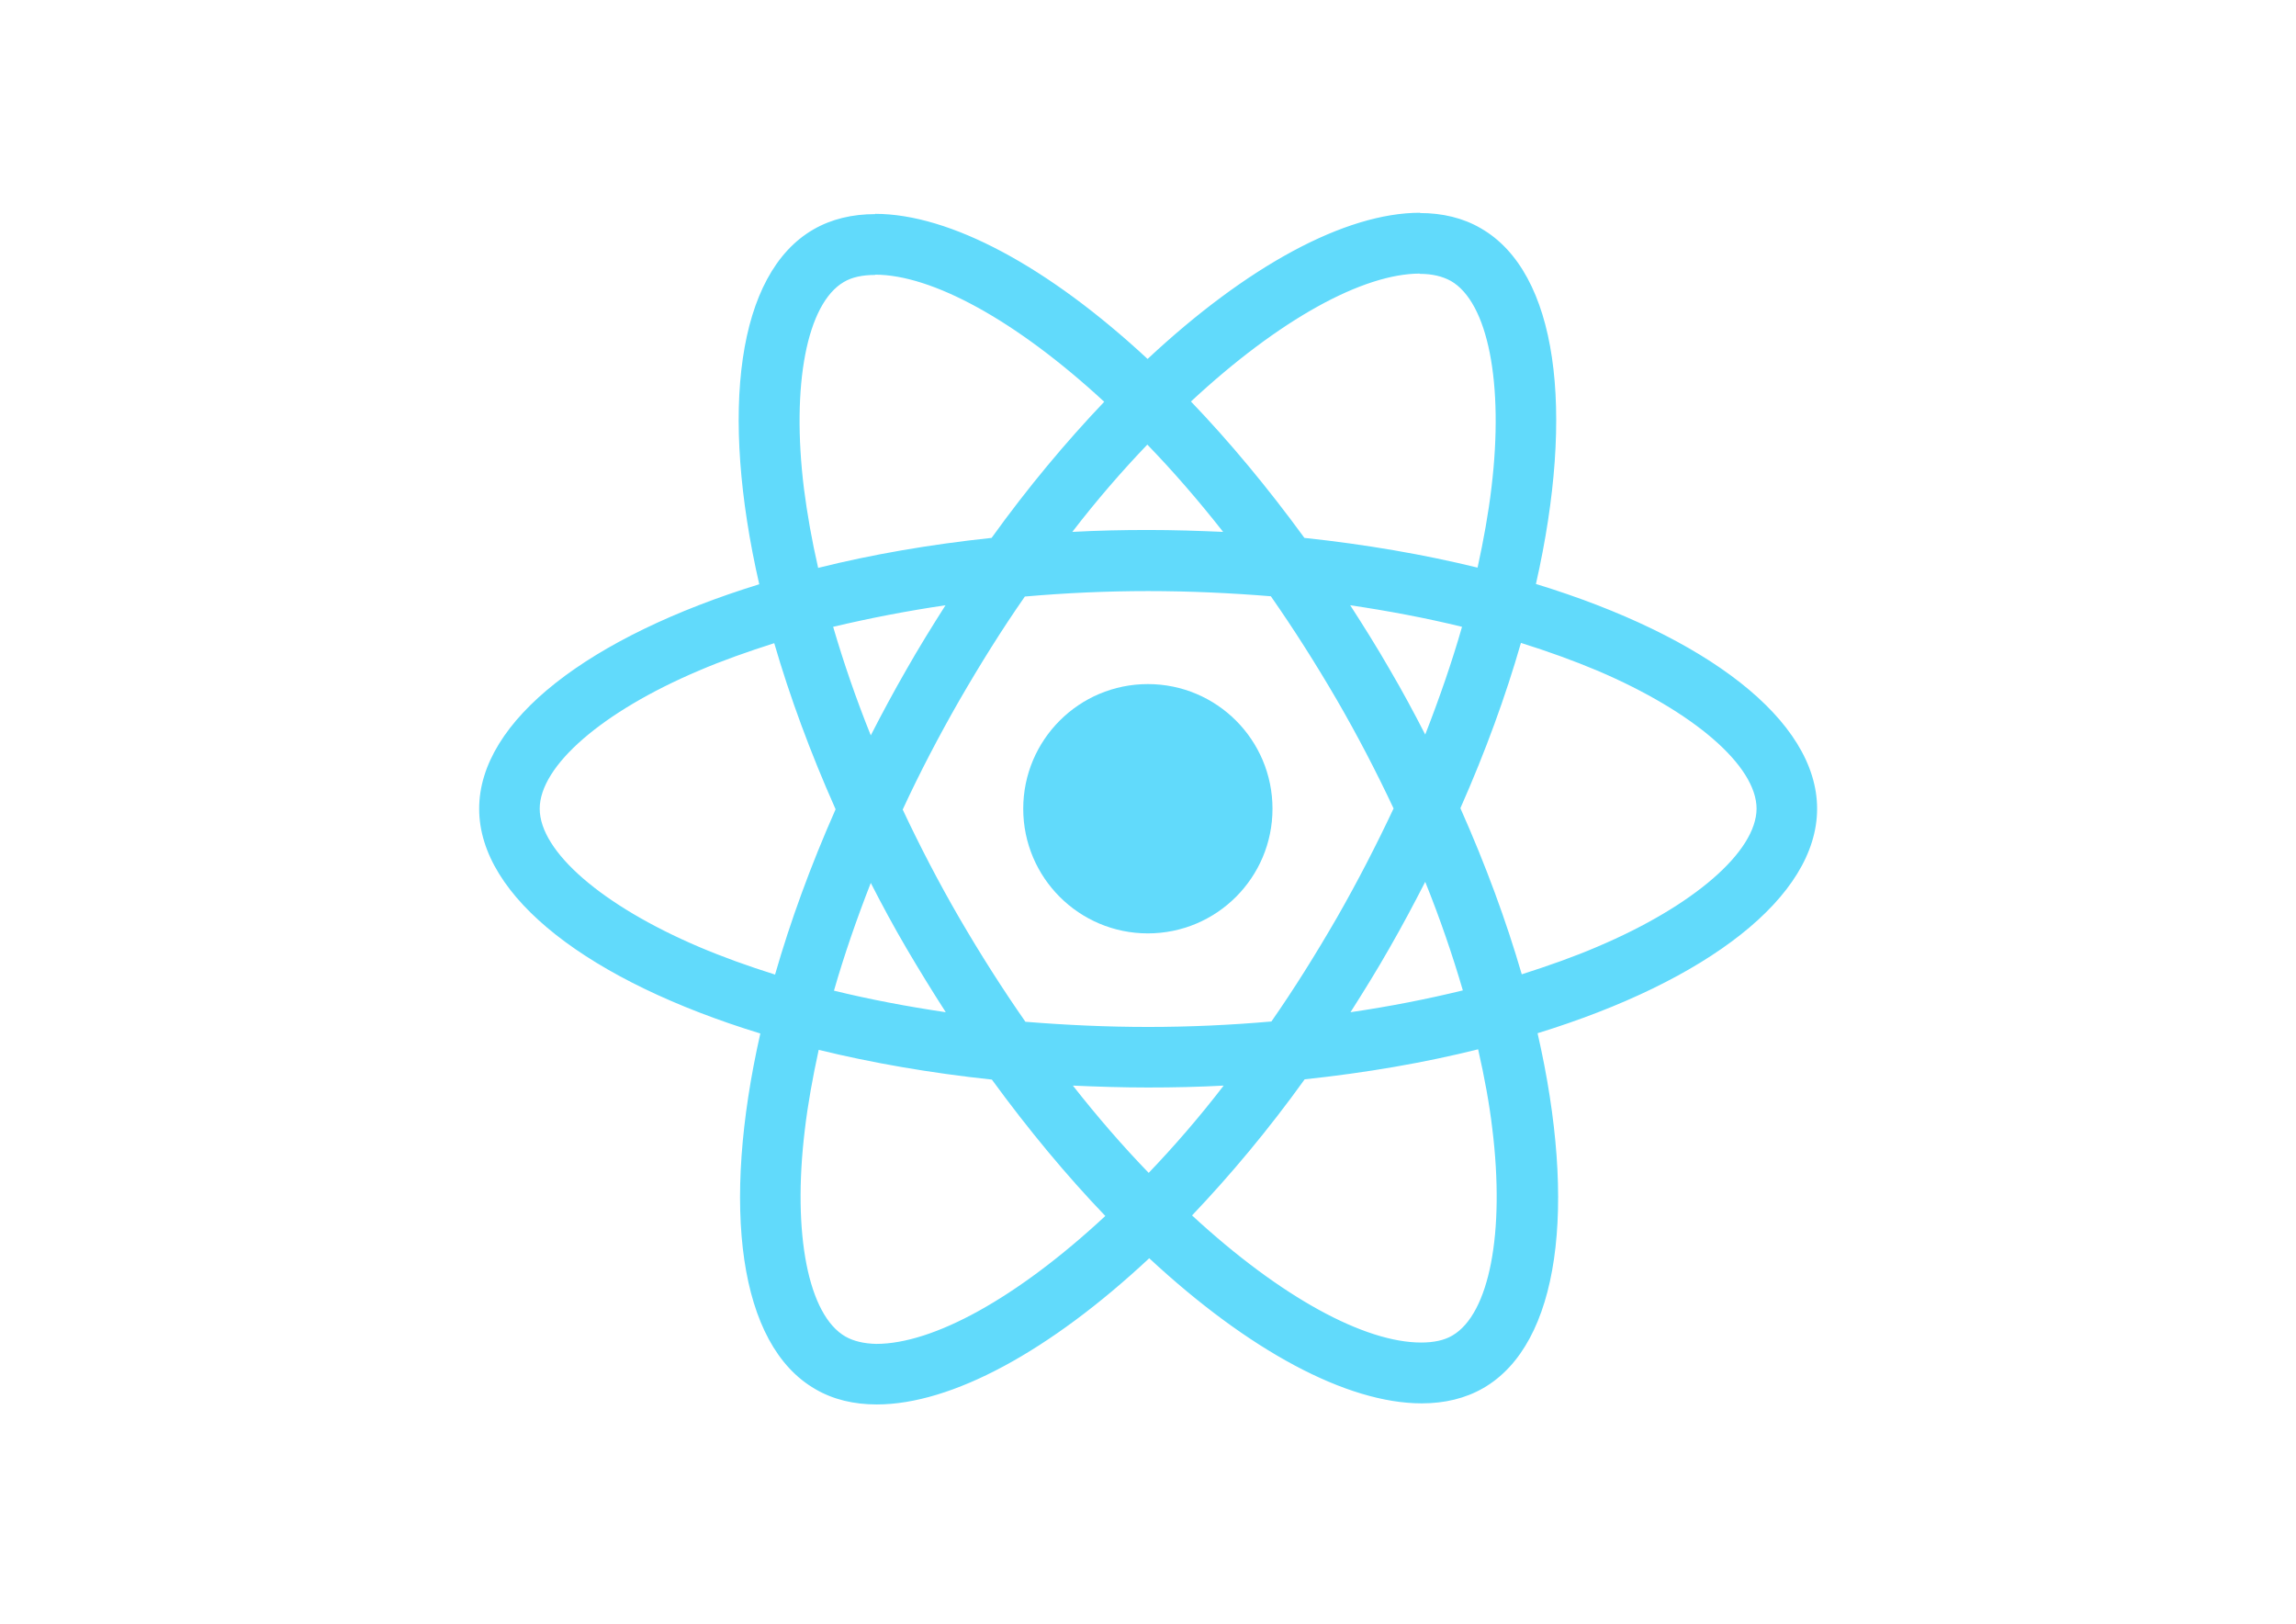
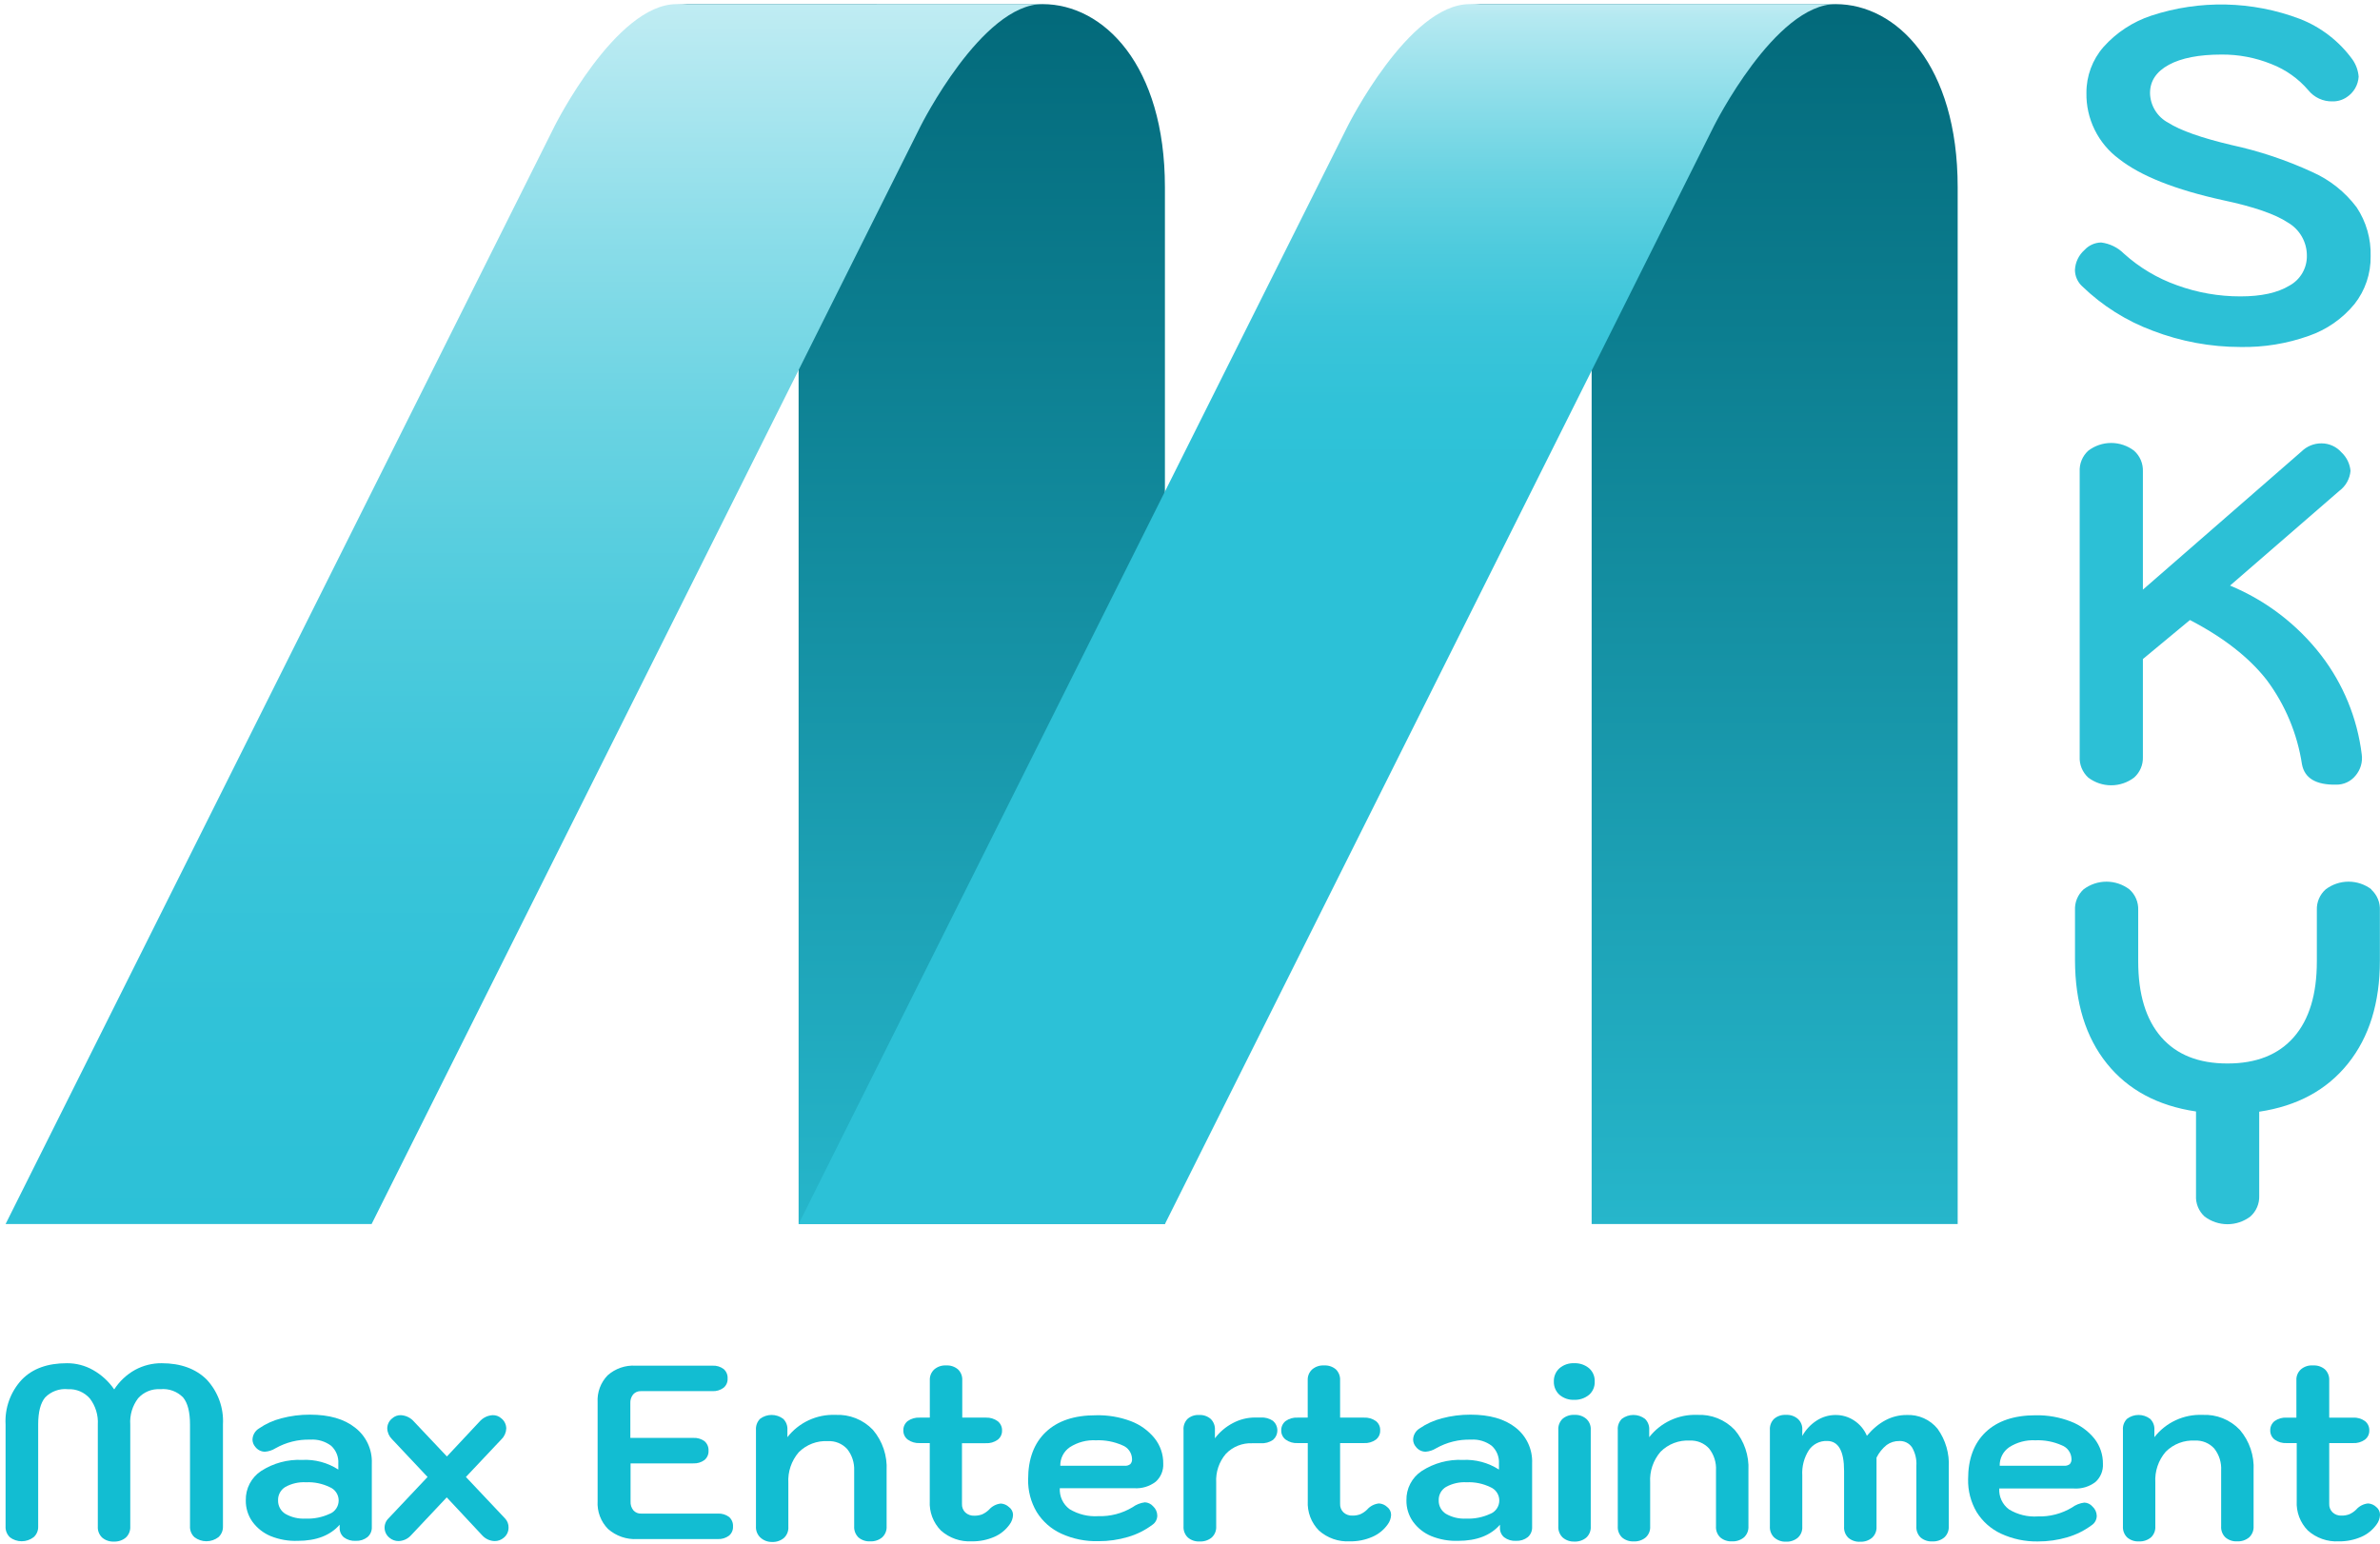
- <svg xmlns="http://www.w3.org/2000/svg" viewBox="0 0 841.9 595.3">
-   <g fill="#61DAFB">
-     <path d="M666.3 296.5c0-32.5-40.7-63.3-103.1-82.4 14.4-63.6 8-114.2-20.2-130.4-6.5-3.8-14.1-5.6-22.4-5.6v22.3c4.6 0 8.3.9 11.4 2.6 13.6 7.8 19.5 37.5 14.9 75.7-1.1 9.4-2.9 19.3-5.1 29.4-19.6-4.8-41-8.5-63.5-10.9-13.5-18.5-27.5-35.3-41.6-50 32.6-30.3 63.2-46.9 84-46.9V78c-27.5 0-63.5 19.6-99.9 53.6-36.4-33.8-72.4-53.2-99.9-53.2v22.3c20.7 0 51.4 16.5 84 46.6-14 14.7-28 31.4-41.3 49.9-22.6 2.4-44 6.1-63.6 11-2.3-10-4-19.7-5.2-29-4.7-38.2 1.1-67.9 14.6-75.8 3-1.8 6.9-2.6 11.5-2.6V78.5c-8.4 0-16 1.8-22.6 5.6-28.1 16.2-34.4 66.7-19.9 130.1-62.2 19.2-102.7 49.9-102.7 82.3 0 32.5 40.7 63.3 103.1 82.4-14.4 63.6-8 114.2 20.2 130.4 6.5 3.8 14.1 5.6 22.5 5.6 27.5 0 63.5-19.6 99.9-53.6 36.4 33.8 72.4 53.2 99.9 53.2 8.4 0 16-1.8 22.6-5.6 28.1-16.2 34.4-66.7 19.9-130.1 62-19.1 102.5-49.9 102.5-82.3zm-130.2-66.7c-3.7 12.9-8.3 26.2-13.5 39.5-4.1-8-8.4-16-13.1-24-4.6-8-9.5-15.8-14.4-23.4 14.2 2.1 27.9 4.7 41 7.9zm-45.8 106.5c-7.8 13.5-15.8 26.3-24.1 38.2-14.9 1.3-30 2-45.2 2-15.1 0-30.2-.7-45-1.9-8.3-11.9-16.4-24.6-24.2-38-7.6-13.1-14.5-26.4-20.8-39.8 6.2-13.4 13.2-26.8 20.7-39.9 7.8-13.5 15.8-26.3 24.1-38.2 14.9-1.3 30-2 45.2-2 15.1 0 30.2.7 45 1.9 8.3 11.9 16.4 24.6 24.2 38 7.6 13.1 14.5 26.4 20.8 39.8-6.3 13.4-13.2 26.8-20.7 39.9zm32.3-13c5.4 13.4 10 26.8 13.8 39.8-13.1 3.2-26.9 5.9-41.2 8 4.9-7.7 9.8-15.6 14.4-23.7 4.6-8 8.9-16.1 13-24.1zM421.2 430c-9.3-9.6-18.6-20.3-27.8-32 9 .4 18.2.7 27.5.7 9.4 0 18.7-.2 27.8-.7-9 11.7-18.3 22.4-27.5 32zm-74.4-58.9c-14.2-2.1-27.9-4.7-41-7.9 3.7-12.9 8.3-26.2 13.5-39.5 4.1 8 8.4 16 13.1 24 4.7 8 9.5 15.8 14.4 23.4zM420.7 163c9.3 9.6 18.6 20.3 27.8 32-9-.4-18.2-.7-27.5-.7-9.4 0-18.7.2-27.8.7 9-11.7 18.3-22.4 27.5-32zm-74 58.9c-4.9 7.7-9.8 15.6-14.4 23.7-4.6 8-8.9 16-13 24-5.4-13.4-10-26.8-13.8-39.8 13.1-3.1 26.9-5.8 41.2-7.9zm-90.5 125.2c-35.4-15.1-58.3-34.9-58.3-50.6 0-15.7 22.9-35.6 58.3-50.6 8.6-3.7 18-7 27.7-10.1 5.7 19.6 13.2 40 22.5 60.9-9.2 20.8-16.6 41.1-22.2 60.6-9.9-3.1-19.3-6.5-28-10.2zM310 490c-13.6-7.8-19.5-37.5-14.9-75.7 1.1-9.4 2.9-19.3 5.1-29.4 19.6 4.8 41 8.5 63.5 10.9 13.5 18.5 27.5 35.3 41.6 50-32.6 30.3-63.2 46.9-84 46.9-4.5-.1-8.3-1-11.3-2.7zm237.2-76.2c4.7 38.2-1.1 67.9-14.6 75.8-3 1.8-6.9 2.6-11.5 2.6-20.7 0-51.4-16.5-84-46.6 14-14.7 28-31.4 41.3-49.9 22.6-2.4 44-6.1 63.6-11 2.3 10.1 4.1 19.8 5.2 29.1zm38.5-66.7c-8.6 3.7-18 7-27.7 10.1-5.7-19.6-13.2-40-22.5-60.9 9.2-20.8 16.6-41.1 22.2-60.6 9.9 3.1 19.3 6.5 28.1 10.2 35.4 15.1 58.3 34.9 58.3 50.6-.1 15.7-23 35.6-58.4 50.6zM320.8 78.4z" />
-     <circle cx="420.9" cy="296.5" r="45.7" />
-     <path d="M520.5 78.1z" />
-   </g>
+ <svg xmlns="http://www.w3.org/2000/svg" width="427" height="277" viewBox="0 0 427 277" fill="none">
+   <path d="M187.06 0.74H121.39C132.34 0.74 143.28 11.74 143.28 22.63V219.63H209V33.58C209 11.69 198 0.74 187.06 0.74Z" fill="url(#paint0_linear_1_6768)" />
+   <path d="M121.39 0.74C110.45 0.74 99.5 22.631 99.5 22.631L1 219.63H66.67L143.28 66.4L165.17 22.62C165.17 22.62 176.12 0.73 187.06 0.73L121.39 0.74Z" fill="url(#paint1_linear_1_6768)" />
+   <path d="M329.34 0.74H263.67C274.67 0.74 285.56 11.74 285.56 22.63V219.63H351.23V33.58C351.23 11.69 340.29 0.74 329.34 0.74Z" fill="url(#paint2_linear_1_6768)" />
+   <path d="M263.669 0.74C252.729 0.74 241.789 22.631 241.789 22.631L143.279 219.63H208.999L285.609 66.4L307.499 22.62C307.499 22.62 318.449 0.73 329.389 0.73L263.669 0.74Z" fill="url(#paint3_linear_1_6768)" />
+   <path d="M1.8 275.85C1.526 275.597 1.313 275.286 1.174 274.94C1.036 274.594 0.976 274.222 1 273.85V255.6C0.917 254.126 1.134 252.652 1.637 251.264C2.141 249.877 2.921 248.607 3.93 247.53C5.88 245.53 8.58 244.6 12.01 244.6C13.649 244.591 15.263 245.012 16.69 245.82C18.206 246.674 19.505 247.865 20.49 249.3C21.433 247.84 22.721 246.635 24.24 245.79C25.701 244.999 27.338 244.589 29 244.6C32.43 244.6 35.13 245.6 37.08 247.53C38.087 248.608 38.864 249.879 39.366 251.266C39.868 252.653 40.084 254.127 40 255.6V273.89C40.013 274.252 39.946 274.613 39.805 274.946C39.663 275.28 39.45 275.578 39.18 275.82C38.563 276.289 37.81 276.544 37.035 276.544C36.26 276.544 35.506 276.289 34.89 275.82C34.616 275.567 34.403 275.256 34.264 274.91C34.126 274.564 34.066 274.192 34.09 273.82V255.6C34.09 253.36 33.676 251.74 32.85 250.74C32.324 250.202 31.685 249.79 30.979 249.534C30.272 249.278 29.517 249.184 28.77 249.26C28.022 249.209 27.272 249.33 26.579 249.615C25.886 249.899 25.267 250.339 24.77 250.9C23.751 252.246 23.254 253.916 23.37 255.6V273.89C23.393 274.262 23.333 274.634 23.195 274.98C23.057 275.326 22.843 275.637 22.57 275.89C21.973 276.383 21.213 276.637 20.44 276.6C19.671 276.643 18.916 276.388 18.33 275.89C18.061 275.634 17.852 275.322 17.717 274.977C17.582 274.631 17.525 274.26 17.55 273.89V255.6C17.649 253.927 17.146 252.273 16.13 250.94C15.642 250.378 15.033 249.934 14.349 249.643C13.664 249.352 12.922 249.221 12.18 249.26C11.432 249.184 10.677 249.278 9.971 249.534C9.264 249.79 8.625 250.202 8.1 250.74C7.266 251.74 6.85 253.36 6.85 255.6V273.89C6.865 274.252 6.799 274.614 6.657 274.947C6.516 275.281 6.301 275.579 6.03 275.82C5.415 276.29 4.663 276.545 3.89 276.545C3.116 276.545 2.364 276.29 1.75 275.82L1.8 275.85Z" fill="#12BDD2" />
+   <path d="M48.559 275.62C47.248 275.075 46.113 274.179 45.279 273.03C44.487 271.909 44.074 270.563 44.099 269.19C44.076 268.158 44.314 267.136 44.791 266.22C45.269 265.304 45.969 264.523 46.829 263.95C49.023 262.527 51.607 261.828 54.219 261.95C56.507 261.832 58.775 262.438 60.699 263.68V262.61C60.736 262.017 60.641 261.423 60.419 260.871C60.198 260.319 59.856 259.823 59.419 259.42C58.35 258.614 57.026 258.22 55.689 258.31C53.5 258.246 51.335 258.782 49.429 259.86C48.853 260.221 48.197 260.433 47.519 260.48C47.182 260.474 46.85 260.391 46.55 260.237C46.251 260.083 45.99 259.861 45.789 259.59C45.48 259.235 45.307 258.781 45.299 258.31C45.311 257.907 45.424 257.513 45.626 257.163C45.829 256.814 46.115 256.521 46.459 256.31C47.675 255.473 49.029 254.857 50.459 254.49C52.139 254.044 53.871 253.822 55.609 253.83C59.049 253.83 61.749 254.6 63.709 256.16C64.685 256.912 65.466 257.886 65.988 259.001C66.51 260.116 66.757 261.34 66.709 262.57V273.98C66.726 274.323 66.664 274.665 66.529 274.98C66.394 275.296 66.189 275.576 65.929 275.8C65.33 276.271 64.58 276.509 63.819 276.47C63.057 276.52 62.302 276.296 61.689 275.84C61.436 275.623 61.237 275.35 61.106 275.043C60.976 274.736 60.919 274.403 60.939 274.07V273.58C59.249 275.5 56.749 276.47 53.429 276.47C51.764 276.534 50.104 276.244 48.559 275.62ZM59.169 271.62C59.641 271.423 60.044 271.091 60.327 270.666C60.61 270.241 60.761 269.741 60.761 269.23C60.761 268.719 60.61 268.22 60.327 267.794C60.044 267.369 59.641 267.037 59.169 266.84C57.845 266.196 56.38 265.893 54.909 265.96C53.618 265.885 52.332 266.176 51.199 266.8C50.786 267.047 50.447 267.399 50.217 267.821C49.986 268.244 49.873 268.72 49.889 269.2C49.875 269.681 49.986 270.157 50.212 270.582C50.439 271.006 50.772 271.364 51.179 271.62C52.283 272.255 53.548 272.553 54.819 272.48C56.318 272.547 57.811 272.249 59.169 271.61V271.62Z" fill="#12BDD2" />
+   <path d="M91.24 274.111C91.241 274.461 91.163 274.808 91.01 275.123C90.858 275.438 90.635 275.715 90.36 275.931C89.912 276.309 89.345 276.514 88.76 276.511C88.341 276.503 87.929 276.41 87.547 276.238C87.166 276.066 86.823 275.819 86.54 275.511L80.15 268.671L73.71 275.511C73.426 275.819 73.083 276.066 72.702 276.238C72.32 276.41 71.908 276.503 71.49 276.511C70.904 276.514 70.337 276.309 69.89 275.931C69.628 275.726 69.413 275.468 69.26 275.173C69.106 274.878 69.018 274.554 69.001 274.222C68.984 273.89 69.038 273.559 69.161 273.25C69.283 272.941 69.47 272.661 69.71 272.431L76.71 265.011L70.32 258.221C69.806 257.715 69.506 257.032 69.48 256.311C69.479 255.96 69.559 255.613 69.713 255.298C69.868 254.982 70.092 254.706 70.37 254.491C70.793 254.107 71.349 253.903 71.92 253.921C72.368 253.945 72.808 254.06 73.212 254.257C73.615 254.455 73.975 254.732 74.27 255.071L80.18 261.331L86.04 255.071C86.334 254.732 86.694 254.455 87.098 254.257C87.501 254.06 87.941 253.945 88.39 253.921C88.961 253.903 89.516 254.107 89.94 254.491C90.215 254.708 90.439 254.984 90.593 255.299C90.747 255.614 90.828 255.96 90.83 256.311C90.803 257.032 90.503 257.715 89.99 258.221L83.59 265.011L90.59 272.431C90.807 272.652 90.977 272.915 91.089 273.204C91.201 273.493 91.252 273.801 91.24 274.111Z" fill="#12BDD2" />
+   <path d="M109.09 274.341C108.444 273.686 107.943 272.902 107.621 272.04C107.299 271.179 107.162 270.259 107.22 269.341V251.611C107.167 250.723 107.3 249.834 107.61 249.001C107.92 248.168 108.4 247.408 109.02 246.771C109.699 246.168 110.49 245.705 111.348 245.408C112.206 245.111 113.114 244.986 114.02 245.041H127.83C128.546 245.001 129.254 245.213 129.83 245.641C130.072 245.852 130.262 246.116 130.385 246.413C130.508 246.709 130.561 247.03 130.54 247.351C130.558 247.665 130.501 247.98 130.374 248.268C130.247 248.557 130.054 248.811 129.81 249.011C129.233 249.436 128.526 249.648 127.81 249.611H115C114.738 249.596 114.476 249.641 114.234 249.741C113.992 249.842 113.775 249.995 113.6 250.191C113.237 250.642 113.055 251.212 113.09 251.791V258.001H124.41C125.126 257.963 125.833 258.175 126.41 258.601C126.649 258.812 126.836 259.075 126.959 259.37C127.082 259.664 127.137 259.982 127.12 260.301C127.135 260.616 127.078 260.932 126.951 261.221C126.824 261.511 126.632 261.767 126.39 261.971C125.812 262.394 125.106 262.606 124.39 262.571H113.13V269.401C113.093 269.979 113.275 270.55 113.64 271.001C113.815 271.196 114.032 271.35 114.274 271.45C114.516 271.55 114.778 271.595 115.04 271.581H128.8C129.516 271.543 130.223 271.755 130.8 272.181C131.04 272.393 131.229 272.658 131.352 272.954C131.475 273.25 131.529 273.571 131.51 273.891C131.528 274.205 131.471 274.52 131.344 274.808C131.217 275.097 131.024 275.351 130.78 275.551C130.202 275.974 129.496 276.186 128.78 276.151H114.33C112.413 276.259 110.531 275.609 109.09 274.341Z" fill="#12BDD2" />
+   <path d="M136.389 275.851C136.125 275.592 135.921 275.28 135.789 274.934C135.658 274.589 135.604 274.219 135.629 273.851V256.581C135.602 256.215 135.653 255.847 135.778 255.502C135.904 255.157 136.102 254.843 136.359 254.581C136.958 254.126 137.688 253.881 138.439 253.881C139.191 253.881 139.921 254.126 140.519 254.581C140.782 254.84 140.984 255.153 141.114 255.498C141.243 255.844 141.296 256.213 141.269 256.581V257.871C142.284 256.568 143.594 255.526 145.091 254.831C146.589 254.135 148.23 253.806 149.879 253.871C151.128 253.807 152.375 254.013 153.537 254.476C154.698 254.938 155.746 255.646 156.609 256.551C158.334 258.579 159.214 261.192 159.069 263.851V273.851C159.093 274.222 159.033 274.595 158.895 274.941C158.756 275.287 158.543 275.598 158.269 275.851C157.673 276.345 156.913 276.598 156.139 276.561C155.364 276.609 154.601 276.354 154.009 275.851C153.748 275.591 153.544 275.278 153.413 274.933C153.282 274.588 153.226 274.219 153.249 273.851V263.851C153.308 262.459 152.864 261.093 151.999 260.001C151.563 259.523 151.027 259.148 150.429 258.903C149.83 258.657 149.185 258.547 148.539 258.581C147.574 258.525 146.608 258.674 145.705 259.019C144.802 259.364 143.982 259.896 143.299 260.581C141.984 262.112 141.316 264.096 141.439 266.111V273.961C141.463 274.333 141.403 274.705 141.265 275.051C141.126 275.397 140.913 275.708 140.639 275.961C140.043 276.455 139.283 276.708 138.509 276.671C137.723 276.686 136.961 276.391 136.389 275.851Z" fill="#12BDD2" />
+   <path d="M181.75 271.81C181.726 272.437 181.509 273.041 181.13 273.54C180.433 274.517 179.482 275.285 178.38 275.76C177.118 276.306 175.755 276.579 174.38 276.56C172.34 276.674 170.338 275.976 168.81 274.62C168.125 273.925 167.594 273.094 167.25 272.181C166.905 271.268 166.755 270.294 166.81 269.32V258.93H165C164.24 258.97 163.489 258.751 162.87 258.31C162.616 258.12 162.411 257.872 162.272 257.586C162.133 257.301 162.063 256.987 162.07 256.67C162.058 256.347 162.122 256.025 162.258 255.732C162.393 255.438 162.596 255.181 162.85 254.98C163.476 254.536 164.234 254.317 165 254.36H166.82V247.66C166.801 247.296 166.863 246.932 167.001 246.595C167.14 246.258 167.351 245.956 167.62 245.71C168.211 245.206 168.975 244.952 169.75 245C170.525 244.952 171.288 245.206 171.88 245.71C172.139 245.961 172.341 246.266 172.472 246.602C172.603 246.939 172.66 247.299 172.64 247.66V254.36H176.9C177.651 254.334 178.39 254.559 179 255C179.253 255.201 179.456 255.458 179.591 255.752C179.727 256.045 179.791 256.367 179.78 256.69C179.788 257.005 179.722 257.318 179.587 257.604C179.451 257.889 179.25 258.137 179 258.33C178.376 258.779 177.617 258.998 176.85 258.95H172.59V269.83C172.573 270.116 172.618 270.403 172.721 270.67C172.825 270.938 172.984 271.18 173.19 271.38C173.408 271.579 173.663 271.734 173.941 271.833C174.219 271.933 174.515 271.976 174.81 271.96C175.287 271.969 175.762 271.888 176.21 271.72C176.662 271.516 177.074 271.235 177.43 270.89C177.973 270.262 178.734 269.865 179.56 269.78C180.106 269.81 180.623 270.034 181.02 270.41C181.244 270.569 181.427 270.778 181.554 271.022C181.681 271.265 181.748 271.535 181.75 271.81Z" fill="#12BDD2" />
+   <path d="M190.409 275.18C188.589 274.35 187.055 273 185.999 271.3C184.942 269.521 184.408 267.479 184.459 265.41C184.459 261.77 185.519 258.947 187.639 256.94C189.749 254.94 192.739 253.94 196.579 253.94C198.735 253.879 200.882 254.239 202.899 255C204.568 255.631 206.038 256.694 207.159 258.08C208.175 259.362 208.719 260.955 208.699 262.59C208.735 263.204 208.63 263.818 208.395 264.386C208.159 264.954 207.799 265.461 207.339 265.87C206.241 266.706 204.877 267.118 203.499 267.03H190.139C190.098 267.751 190.236 268.472 190.541 269.126C190.847 269.781 191.31 270.349 191.889 270.78C193.446 271.722 195.254 272.162 197.069 272.04C199.221 272.107 201.346 271.552 203.189 270.44C203.842 269.962 204.606 269.659 205.409 269.56C205.69 269.573 205.964 269.643 206.217 269.765C206.47 269.887 206.695 270.059 206.879 270.27C207.109 270.479 207.294 270.731 207.423 271.013C207.552 271.295 207.622 271.6 207.629 271.91C207.634 272.244 207.555 272.573 207.399 272.868C207.244 273.164 207.017 273.415 206.739 273.6C205.431 274.578 203.958 275.313 202.389 275.77C200.663 276.284 198.87 276.54 197.069 276.53C194.776 276.594 192.498 276.132 190.409 275.18ZM201.729 263C202.107 263.042 202.486 262.939 202.789 262.71C202.905 262.583 202.992 262.432 203.045 262.268C203.099 262.105 203.117 261.932 203.099 261.76C203.083 261.226 202.908 260.708 202.596 260.273C202.285 259.839 201.851 259.507 201.349 259.32C199.862 258.665 198.243 258.36 196.619 258.43C194.968 258.342 193.331 258.776 191.939 259.67C191.399 260.039 190.96 260.536 190.661 261.118C190.363 261.7 190.214 262.347 190.229 263H201.729Z" fill="#12BDD2" />
+   <path d="M213.09 275.851C212.829 275.59 212.627 275.277 212.498 274.932C212.369 274.587 212.315 274.218 212.34 273.851V256.581C212.309 256.214 212.359 255.846 212.485 255.5C212.611 255.155 212.811 254.841 213.07 254.581C213.64 254.09 214.379 253.843 215.13 253.891C215.893 253.844 216.643 254.099 217.22 254.601C217.482 254.86 217.685 255.173 217.814 255.518C217.944 255.864 217.997 256.233 217.97 256.601V258.071C218.827 256.932 219.927 256 221.19 255.341C222.42 254.683 223.794 254.339 225.19 254.341H226.19C226.969 254.292 227.743 254.503 228.39 254.941C228.635 255.153 228.832 255.415 228.967 255.71C229.102 256.005 229.172 256.326 229.172 256.651C229.172 256.975 229.102 257.296 228.967 257.591C228.832 257.886 228.635 258.148 228.39 258.361C227.743 258.798 226.969 259.009 226.19 258.961H224.68C223.803 258.92 222.928 259.067 222.112 259.391C221.297 259.715 220.559 260.209 219.95 260.841C218.719 262.276 218.092 264.133 218.2 266.021V273.871C218.223 274.242 218.163 274.615 218.025 274.961C217.887 275.307 217.673 275.617 217.4 275.871C216.803 276.365 216.043 276.618 215.27 276.581C214.876 276.608 214.481 276.558 214.107 276.433C213.733 276.307 213.387 276.11 213.09 275.851Z" fill="#12BDD2" />
+   <path d="M249.58 271.81C249.556 272.437 249.339 273.041 248.96 273.54C248.261 274.519 247.306 275.287 246.2 275.76C244.939 276.309 243.575 276.582 242.2 276.56C240.159 276.677 238.156 275.979 236.63 274.62C235.945 273.925 235.414 273.094 235.069 272.181C234.725 271.268 234.575 270.294 234.63 269.32V258.93H232.8C232.04 258.973 231.288 258.754 230.67 258.31C230.416 258.12 230.211 257.872 230.072 257.586C229.933 257.301 229.863 256.987 229.87 256.67C229.858 256.347 229.922 256.025 230.058 255.732C230.193 255.438 230.396 255.181 230.65 254.98C231.274 254.534 232.033 254.315 232.8 254.36H234.62V247.66C234.601 247.296 234.663 246.932 234.801 246.595C234.939 246.258 235.151 245.956 235.42 245.71C236.011 245.206 236.774 244.952 237.55 245C238.325 244.952 239.088 245.206 239.68 245.71C239.935 245.964 240.134 246.268 240.263 246.605C240.393 246.941 240.449 247.3 240.43 247.66V254.36H244.7C245.466 254.317 246.224 254.536 246.85 254.98C247.105 255.178 247.308 255.436 247.443 255.73C247.577 256.024 247.637 256.347 247.62 256.67C247.629 256.985 247.565 257.297 247.431 257.582C247.297 257.867 247.098 258.116 246.85 258.31C246.225 258.758 245.466 258.977 244.7 258.93H240.43V269.81C240.413 270.096 240.457 270.383 240.561 270.65C240.664 270.918 240.824 271.16 241.03 271.36C241.247 271.559 241.503 271.714 241.781 271.813C242.059 271.913 242.355 271.956 242.65 271.94C243.127 271.95 243.603 271.869 244.05 271.7C244.503 271.499 244.916 271.218 245.27 270.87C245.812 270.242 246.574 269.845 247.4 269.76C247.949 269.79 248.469 270.013 248.87 270.39C249.091 270.554 249.27 270.769 249.394 271.015C249.517 271.262 249.581 271.534 249.58 271.81Z" fill="#12BDD2" />
+   <path d="M256.79 275.62C255.477 275.078 254.341 274.181 253.51 273.03C252.718 271.909 252.304 270.563 252.33 269.19C252.306 268.158 252.544 267.136 253.022 266.22C253.499 265.304 254.2 264.523 255.06 263.95C257.253 262.526 259.838 261.826 262.45 261.95C264.737 261.838 267.002 262.443 268.93 263.68V262.61C268.966 262.016 268.868 261.421 268.645 260.869C268.422 260.318 268.079 259.822 267.64 259.42C266.574 258.615 265.253 258.22 263.92 258.31C261.731 258.246 259.566 258.782 257.66 259.86C257.084 260.221 256.428 260.433 255.75 260.48C255.412 260.474 255.081 260.391 254.781 260.237C254.481 260.083 254.221 259.861 254.02 259.59C253.711 259.235 253.537 258.781 253.53 258.31C253.54 257.908 253.65 257.514 253.851 257.164C254.052 256.815 254.337 256.522 254.68 256.31C255.896 255.474 257.25 254.858 258.68 254.49C260.36 254.044 262.091 253.822 263.83 253.83C267.26 253.83 269.96 254.6 271.93 256.16C272.896 256.917 273.668 257.893 274.181 259.008C274.694 260.123 274.934 261.344 274.88 262.57V273.98C274.896 274.322 274.835 274.663 274.702 274.978C274.569 275.293 274.366 275.574 274.11 275.8C273.51 276.271 272.761 276.509 272 276.47C271.237 276.52 270.482 276.296 269.87 275.84C269.613 275.625 269.411 275.353 269.279 275.046C269.147 274.738 269.089 274.404 269.11 274.07V273.58C267.43 275.5 264.93 276.47 261.61 276.47C259.961 276.527 258.319 276.237 256.79 275.62ZM267.4 271.62C267.871 271.423 268.274 271.091 268.557 270.666C268.841 270.241 268.992 269.741 268.992 269.23C268.992 268.719 268.841 268.22 268.557 267.794C268.274 267.369 267.871 267.037 267.4 266.84C266.075 266.196 264.611 265.893 263.14 265.96C261.849 265.885 260.562 266.176 259.43 266.8C259.017 267.047 258.677 267.399 258.447 267.821C258.217 268.244 258.104 268.72 258.12 269.2C258.105 269.681 258.217 270.157 258.443 270.582C258.669 271.006 259.002 271.364 259.41 271.62C260.514 272.255 261.779 272.553 263.05 272.48C264.549 272.547 266.042 272.249 267.4 271.61V271.62Z" fill="#12BDD2" />
+   <path d="M386.25 59.35C381.507 57.593 377.182 54.868 373.549 51.35C373.15 50.979 372.83 50.531 372.61 50.032C372.39 49.533 372.274 48.995 372.27 48.45C372.299 47.77 372.464 47.102 372.756 46.487C373.048 45.872 373.461 45.322 373.969 44.87C374.351 44.451 374.813 44.114 375.329 43.88C375.845 43.646 376.403 43.52 376.969 43.51C378.518 43.702 379.957 44.406 381.06 45.51C383.825 48.007 387.057 49.934 390.57 51.18C394.216 52.509 398.068 53.185 401.95 53.18C405.7 53.18 408.619 52.54 410.729 51.26C411.702 50.735 412.51 49.953 413.066 48.998C413.622 48.044 413.903 46.954 413.88 45.85C413.88 44.651 413.565 43.473 412.967 42.434C412.368 41.395 411.507 40.531 410.469 39.93C408.203 38.423 404.34 37.09 398.88 35.93C390.3 34.05 384.063 31.576 380.169 28.51C378.322 27.143 376.827 25.355 375.812 23.294C374.796 21.232 374.287 18.958 374.33 16.66C374.313 13.635 375.401 10.709 377.39 8.43C379.706 5.84 382.661 3.902 385.96 2.81C394.661 -0.056 404.083 0.153 412.65 3.4C416.423 4.877 419.693 7.407 422.07 10.69C422.702 11.597 423.082 12.657 423.169 13.76C423.125 14.495 422.909 15.21 422.539 15.847C422.169 16.484 421.656 17.026 421.039 17.43C420.286 17.943 419.391 18.209 418.479 18.19C417.651 18.212 416.829 18.043 416.076 17.696C415.324 17.349 414.661 16.834 414.14 16.19C412.357 14.105 410.086 12.494 407.53 11.5C404.672 10.34 401.613 9.758 398.53 9.79C394.53 9.79 391.349 10.41 389.109 11.63C386.869 12.85 385.74 14.54 385.74 16.7C385.76 17.8 386.075 18.875 386.652 19.812C387.229 20.75 388.047 21.515 389.02 22.03C391.213 23.423 395.006 24.757 400.4 26.03C405.363 27.109 410.195 28.726 414.81 30.85C417.976 32.246 420.731 34.433 422.81 37.2C424.532 39.797 425.409 42.864 425.32 45.98C425.368 49.083 424.347 52.109 422.43 54.55C420.278 57.172 417.444 59.148 414.24 60.26C410.304 61.662 406.147 62.339 401.969 62.26C396.596 62.258 391.268 61.272 386.25 59.35ZM413 137.13C412.164 131.643 409.99 126.447 406.669 122C403.509 117.96 398.92 114.377 392.9 111.25L384.46 118.25V135.82C384.486 136.515 384.358 137.207 384.084 137.847C383.811 138.487 383.4 139.058 382.88 139.52C381.698 140.419 380.254 140.905 378.77 140.905C377.285 140.905 375.841 140.419 374.659 139.52C374.141 139.048 373.735 138.466 373.468 137.818C373.202 137.169 373.083 136.47 373.12 135.77V84.62C373.083 83.92 373.202 83.22 373.468 82.572C373.735 81.924 374.141 81.342 374.659 80.87C375.84 79.968 377.284 79.48 378.77 79.48C380.255 79.48 381.699 79.968 382.88 80.87C383.4 81.334 383.812 81.907 384.085 82.548C384.358 83.189 384.486 83.883 384.46 84.58V105.8L412.93 81C413.884 80.061 415.171 79.54 416.51 79.55C417.187 79.55 417.857 79.695 418.474 79.974C419.091 80.253 419.642 80.661 420.09 81.17C421.02 82.039 421.597 83.221 421.71 84.49C421.648 85.194 421.438 85.877 421.093 86.494C420.749 87.111 420.277 87.648 419.71 88.07L400.099 105.07C406.538 107.739 412.167 112.045 416.43 117.56C420.404 122.725 422.921 128.861 423.719 135.33C423.818 136.012 423.77 136.707 423.578 137.37C423.387 138.032 423.057 138.645 422.609 139.17C422.188 139.689 421.654 140.105 421.047 140.386C420.441 140.667 419.778 140.805 419.109 140.79C415.503 140.85 413.466 139.63 413 137.13ZM425.44 159.62C425.958 160.092 426.364 160.673 426.631 161.322C426.897 161.97 427.016 162.67 426.979 163.37V172.37C426.979 179.917 425.076 186.067 421.27 190.82C417.463 195.573 412.15 198.456 405.33 199.47V214.56C405.356 215.256 405.228 215.95 404.955 216.592C404.682 217.233 404.27 217.806 403.75 218.27C402.567 219.171 401.121 219.659 399.635 219.659C398.148 219.659 396.702 219.171 395.52 218.27C395.003 217.797 394.598 217.215 394.334 216.567C394.069 215.918 393.952 215.219 393.99 214.52V199.43C387.11 198.41 381.776 195.54 377.99 190.82C374.203 186.1 372.3 179.937 372.28 172.33V163.33C372.244 162.631 372.362 161.932 372.627 161.284C372.891 160.636 373.295 160.054 373.81 159.58C374.993 158.682 376.439 158.196 377.924 158.196C379.41 158.196 380.856 158.682 382.039 159.58C382.56 160.042 382.971 160.613 383.244 161.253C383.518 161.892 383.646 162.585 383.62 163.28V172.49C383.62 178.397 384.996 182.93 387.75 186.09C390.503 189.25 394.47 190.827 399.65 190.82C404.816 190.82 408.779 189.243 411.539 186.09C414.299 182.937 415.676 178.403 415.669 172.49V163.28C415.643 162.585 415.771 161.892 416.045 161.253C416.318 160.613 416.729 160.042 417.25 159.58C418.431 158.681 419.875 158.195 421.359 158.195C422.844 158.195 424.288 158.681 425.469 159.58L425.44 159.62Z" fill="#2CC0D6" />
+   <path d="M279.779 250.26C279.451 249.959 279.191 249.59 279.019 249.18C278.846 248.769 278.765 248.326 278.779 247.88C278.763 247.436 278.845 246.994 279.017 246.585C279.19 246.175 279.45 245.809 279.779 245.51C280.513 244.879 281.462 244.553 282.429 244.6C283.405 244.558 284.361 244.883 285.109 245.51C285.441 245.806 285.703 246.173 285.876 246.583C286.049 246.993 286.129 247.436 286.109 247.88C286.13 248.326 286.051 248.772 285.878 249.183C285.705 249.595 285.443 249.963 285.109 250.26C284.357 250.88 283.404 251.204 282.429 251.17C281.463 251.213 280.516 250.888 279.779 250.26ZM280.339 275.85C280.077 275.59 279.874 275.277 279.743 274.932C279.612 274.587 279.556 274.218 279.579 273.85V256.58C279.554 256.212 279.608 255.842 279.739 255.497C279.871 255.151 280.075 254.839 280.339 254.58C280.931 254.077 281.694 253.822 282.469 253.87C283.244 253.822 284.008 254.077 284.599 254.58C284.875 254.832 285.09 255.142 285.229 255.488C285.367 255.835 285.426 256.208 285.399 256.58V273.89C285.423 274.262 285.363 274.634 285.225 274.98C285.086 275.326 284.873 275.637 284.599 275.89C284.003 276.385 283.243 276.638 282.469 276.6C281.689 276.637 280.925 276.368 280.339 275.85Z" fill="#12BDD2" />
+   <path d="M290.999 275.851C290.738 275.59 290.537 275.277 290.407 274.932C290.278 274.587 290.224 274.218 290.249 273.851V256.581C290.219 256.215 290.268 255.846 290.394 255.501C290.52 255.155 290.72 254.842 290.979 254.581C291.576 254.127 292.304 253.882 293.054 253.882C293.803 253.882 294.532 254.127 295.129 254.581C295.393 254.839 295.598 255.152 295.729 255.497C295.86 255.843 295.915 256.212 295.889 256.581V257.871C296.904 256.569 298.214 255.527 299.711 254.831C301.208 254.135 302.849 253.806 304.499 253.871C305.746 253.807 306.992 254.013 308.152 254.475C309.312 254.938 310.358 255.646 311.219 256.551C312.946 258.579 313.83 261.191 313.689 263.851V273.851C313.712 274.223 313.653 274.595 313.514 274.941C313.376 275.287 313.162 275.598 312.889 275.851C312.291 276.343 311.532 276.596 310.759 276.561C309.984 276.609 309.22 276.354 308.629 275.851C308.365 275.592 308.16 275.28 308.029 274.934C307.898 274.589 307.843 274.219 307.869 273.851V263.851C307.955 262.427 307.513 261.021 306.629 259.901C306.192 259.424 305.656 259.049 305.058 258.804C304.46 258.558 303.815 258.448 303.169 258.481C302.204 258.425 301.238 258.574 300.334 258.919C299.431 259.264 298.611 259.796 297.929 260.481C296.606 262.008 295.934 263.994 296.059 266.011V273.861C296.084 274.233 296.026 274.606 295.887 274.952C295.749 275.299 295.534 275.609 295.259 275.861C294.663 276.355 293.903 276.609 293.129 276.571C292.352 276.616 291.589 276.358 290.999 275.851Z" fill="#12BDD2" />
+   <path d="M318.29 275.851C318.029 275.59 317.828 275.277 317.698 274.932C317.569 274.587 317.515 274.219 317.54 273.851V256.581C317.513 256.213 317.566 255.844 317.696 255.499C317.825 255.153 318.028 254.84 318.29 254.581C318.881 254.078 319.645 253.823 320.42 253.871C321.195 253.823 321.959 254.078 322.55 254.581C322.828 254.831 323.044 255.141 323.183 255.488C323.321 255.835 323.379 256.209 323.35 256.581V257.651C323.969 256.532 324.855 255.583 325.93 254.891C326.933 254.24 328.104 253.892 329.3 253.891C330.499 253.876 331.674 254.225 332.67 254.891C333.681 255.556 334.471 256.506 334.94 257.621C337.04 255.128 339.42 253.884 342.08 253.891C343.135 253.841 344.187 254.039 345.151 254.47C346.115 254.9 346.964 255.552 347.63 256.371C349.07 258.384 349.776 260.83 349.63 263.301V273.861C349.654 274.233 349.594 274.605 349.456 274.951C349.317 275.297 349.104 275.608 348.83 275.861C348.234 276.355 347.474 276.609 346.7 276.571C345.925 276.619 345.161 276.364 344.57 275.861C344.31 275.6 344.108 275.287 343.978 274.942C343.849 274.597 343.795 274.229 343.82 273.861V263.001C343.895 261.848 343.624 260.698 343.04 259.701C342.79 259.329 342.447 259.028 342.046 258.829C341.644 258.629 341.198 258.536 340.75 258.561C339.94 258.547 339.147 258.796 338.49 259.271C337.725 259.886 337.104 260.661 336.67 261.541V273.921C336.694 274.293 336.634 274.665 336.496 275.011C336.357 275.357 336.144 275.668 335.87 275.921C335.274 276.415 334.514 276.669 333.74 276.631C332.965 276.679 332.201 276.424 331.61 275.921C331.346 275.663 331.141 275.35 331.01 275.005C330.879 274.659 330.824 274.289 330.85 273.921V263.921C330.85 260.341 329.83 258.551 327.79 258.551C327.152 258.528 326.518 258.667 325.947 258.956C325.377 259.244 324.89 259.673 324.53 260.201C323.671 261.546 323.258 263.128 323.35 264.721V273.911C323.376 274.283 323.317 274.656 323.179 275.002C323.04 275.349 322.825 275.659 322.55 275.911C321.954 276.405 321.194 276.659 320.42 276.621C319.637 276.652 318.872 276.376 318.29 275.851Z" fill="#12BDD2" />
+   <path d="M359 275.18C357.196 274.34 355.677 272.992 354.63 271.3C353.582 269.517 353.052 267.478 353.1 265.41C353.1 261.77 354.156 258.947 356.27 256.94C358.39 254.94 361.37 253.94 365.22 253.94C367.365 253.901 369.498 254.278 371.5 255.05C373.168 255.681 374.638 256.744 375.76 258.13C376.769 259.415 377.308 261.007 377.29 262.64C377.326 263.253 377.223 263.867 376.99 264.435C376.756 265.003 376.397 265.51 375.94 265.92C374.84 266.754 373.477 267.165 372.1 267.08H358.69C358.646 267.802 358.783 268.522 359.089 269.177C359.395 269.832 359.859 270.4 360.44 270.83C361.992 271.773 363.798 272.213 365.61 272.09C367.764 272.157 369.892 271.601 371.74 270.49C372.391 270.009 373.156 269.706 373.96 269.61C374.239 269.62 374.513 269.688 374.765 269.81C375.016 269.933 375.239 270.106 375.42 270.32C375.651 270.528 375.837 270.781 375.967 271.062C376.098 271.344 376.17 271.65 376.18 271.96C376.184 272.294 376.105 272.623 375.949 272.918C375.794 273.214 375.567 273.465 375.29 273.65C373.979 274.624 372.506 275.359 370.94 275.82C369.21 276.333 367.414 276.59 365.61 276.58C363.329 276.618 361.069 276.14 359 275.18ZM370.27 263C370.65 263.04 371.031 262.936 371.34 262.71C371.453 262.581 371.539 262.43 371.592 262.267C371.645 262.104 371.665 261.931 371.65 261.76C371.631 261.225 371.454 260.707 371.141 260.272C370.828 259.838 370.392 259.507 369.89 259.32C368.406 258.665 366.79 258.36 365.17 258.43C363.515 258.341 361.874 258.775 360.48 259.67C359.94 260.039 359.5 260.536 359.201 261.118C358.903 261.7 358.754 262.347 358.77 263H370.27Z" fill="#12BDD2" />
+   <path d="M381.63 275.851C381.369 275.59 381.167 275.277 381.038 274.932C380.909 274.587 380.855 274.218 380.88 273.851V256.581C380.849 256.215 380.899 255.846 381.025 255.501C381.151 255.155 381.351 254.842 381.61 254.581C382.206 254.127 382.935 253.882 383.685 253.882C384.434 253.882 385.163 254.127 385.76 254.581C386.025 254.838 386.231 255.151 386.363 255.496C386.494 255.842 386.548 256.212 386.52 256.581V257.871C387.534 256.569 388.844 255.527 390.342 254.831C391.839 254.135 393.48 253.806 395.13 253.871C396.377 253.807 397.623 254.013 398.783 254.475C399.943 254.938 400.989 255.646 401.85 256.551C403.581 258.576 404.466 261.19 404.32 263.851V273.851C404.343 274.223 404.284 274.595 404.145 274.941C404.007 275.287 403.793 275.598 403.52 275.851C402.923 276.345 402.164 276.599 401.39 276.561C400.615 276.609 399.851 276.354 399.26 275.851C398.996 275.592 398.791 275.28 398.66 274.934C398.529 274.589 398.474 274.219 398.5 273.851V263.851C398.585 262.427 398.144 261.021 397.26 259.901C396.824 259.423 396.287 259.048 395.689 258.803C395.091 258.557 394.446 258.447 393.8 258.481C392.835 258.425 391.869 258.574 390.965 258.919C390.062 259.264 389.242 259.796 388.56 260.481C387.24 262.01 386.57 263.994 386.69 266.011V273.861C386.715 274.232 386.657 274.604 386.521 274.95C386.384 275.296 386.172 275.607 385.9 275.861C385.302 276.353 384.543 276.606 383.77 276.571C382.99 276.619 382.222 276.36 381.63 275.851Z" fill="#12BDD2" />
+   <path d="M427 271.811C426.976 272.437 426.76 273.041 426.38 273.541C425.683 274.518 424.732 275.285 423.63 275.761C422.368 276.307 421.005 276.58 419.63 276.561C417.59 276.677 415.587 275.979 414.06 274.621C413.376 273.925 412.844 273.095 412.5 272.182C412.155 271.269 412.006 270.295 412.06 269.321V258.931H410.24C409.48 258.973 408.728 258.755 408.11 258.311C407.856 258.12 407.651 257.872 407.512 257.587C407.373 257.302 407.304 256.988 407.31 256.671C407.298 256.347 407.363 256.026 407.498 255.733C407.634 255.439 407.836 255.181 408.09 254.981C408.715 254.536 409.474 254.317 410.24 254.361H412V247.661C411.981 247.297 412.043 246.933 412.182 246.596C412.32 246.259 412.531 245.957 412.8 245.711C413.101 245.453 413.451 245.257 413.829 245.135C414.206 245.013 414.605 244.968 415 245.001C415.775 244.953 416.539 245.207 417.13 245.711C417.387 245.963 417.588 246.268 417.719 246.604C417.85 246.94 417.908 247.3 417.89 247.661V254.361H422.15C422.916 254.318 423.674 254.537 424.3 254.981C424.553 255.181 424.756 255.439 424.892 255.733C425.027 256.026 425.092 256.347 425.08 256.671C425.089 256.986 425.022 257.299 424.887 257.584C424.751 257.869 424.55 258.118 424.3 258.311C423.676 258.758 422.917 258.977 422.15 258.931H417.89V269.811C417.873 270.097 417.918 270.383 418.021 270.651C418.125 270.918 418.285 271.16 418.49 271.361C418.707 271.562 418.962 271.717 419.241 271.816C419.519 271.916 419.815 271.958 420.11 271.941C420.584 271.95 421.056 271.869 421.5 271.701C421.953 271.499 422.366 271.218 422.72 270.871C423.263 270.243 424.025 269.846 424.85 269.761C425.399 269.789 425.921 270.012 426.32 270.391C426.536 270.558 426.71 270.774 426.828 271.02C426.946 271.267 427.005 271.537 427 271.811Z" fill="#12BDD2" />
+   <defs>
+     <linearGradient id="paint0_linear_1_6768" x1="165.17" y1="0.74" x2="165.17" y2="219.64" gradientUnits="userSpaceOnUse">
+       <stop offset="0.01" stop-color="#036A7B" />
+       <stop offset="1" stop-color="#26B6CB" />
+     </linearGradient>
+     <linearGradient id="paint1_linear_1_6768" x1="94.03" y1="0.74" x2="94.03" y2="219.64" gradientUnits="userSpaceOnUse">
+       <stop stop-color="#C0ECF3" />
+       <stop offset="0.04" stop-color="#B5E9F1" />
+       <stop offset="0.19" stop-color="#8BDDE9" />
+       <stop offset="0.34" stop-color="#69D3E2" />
+       <stop offset="0.5" stop-color="#4ECBDD" />
+       <stop offset="0.66" stop-color="#3BC5DA" />
+       <stop offset="0.83" stop-color="#30C2D8" />
+       <stop offset="1" stop-color="#2CC1D7" />
+     </linearGradient>
+     <linearGradient id="paint2_linear_1_6768" x1="307.45" y1="0.74" x2="307.45" y2="219.64" gradientUnits="userSpaceOnUse">
+       <stop offset="0.01" stop-color="#036A7B" />
+       <stop offset="1" stop-color="#26B6CB" />
+     </linearGradient>
+     <linearGradient id="paint3_linear_1_6768" x1="236.309" y1="0.74" x2="236.309" y2="219.64" gradientUnits="userSpaceOnUse">
+       <stop stop-color="#C0ECF3" />
+       <stop offset="0.01" stop-color="#B5E9F1" />
+       <stop offset="0.08" stop-color="#8BDDE9" />
+       <stop offset="0.14" stop-color="#69D3E2" />
+       <stop offset="0.2" stop-color="#4ECBDD" />
+       <stop offset="0.26" stop-color="#3BC5DA" />
+       <stop offset="0.33" stop-color="#30C2D8" />
+       <stop offset="0.4" stop-color="#2CC1D7" />
+     </linearGradient>
+   </defs>
</svg>
